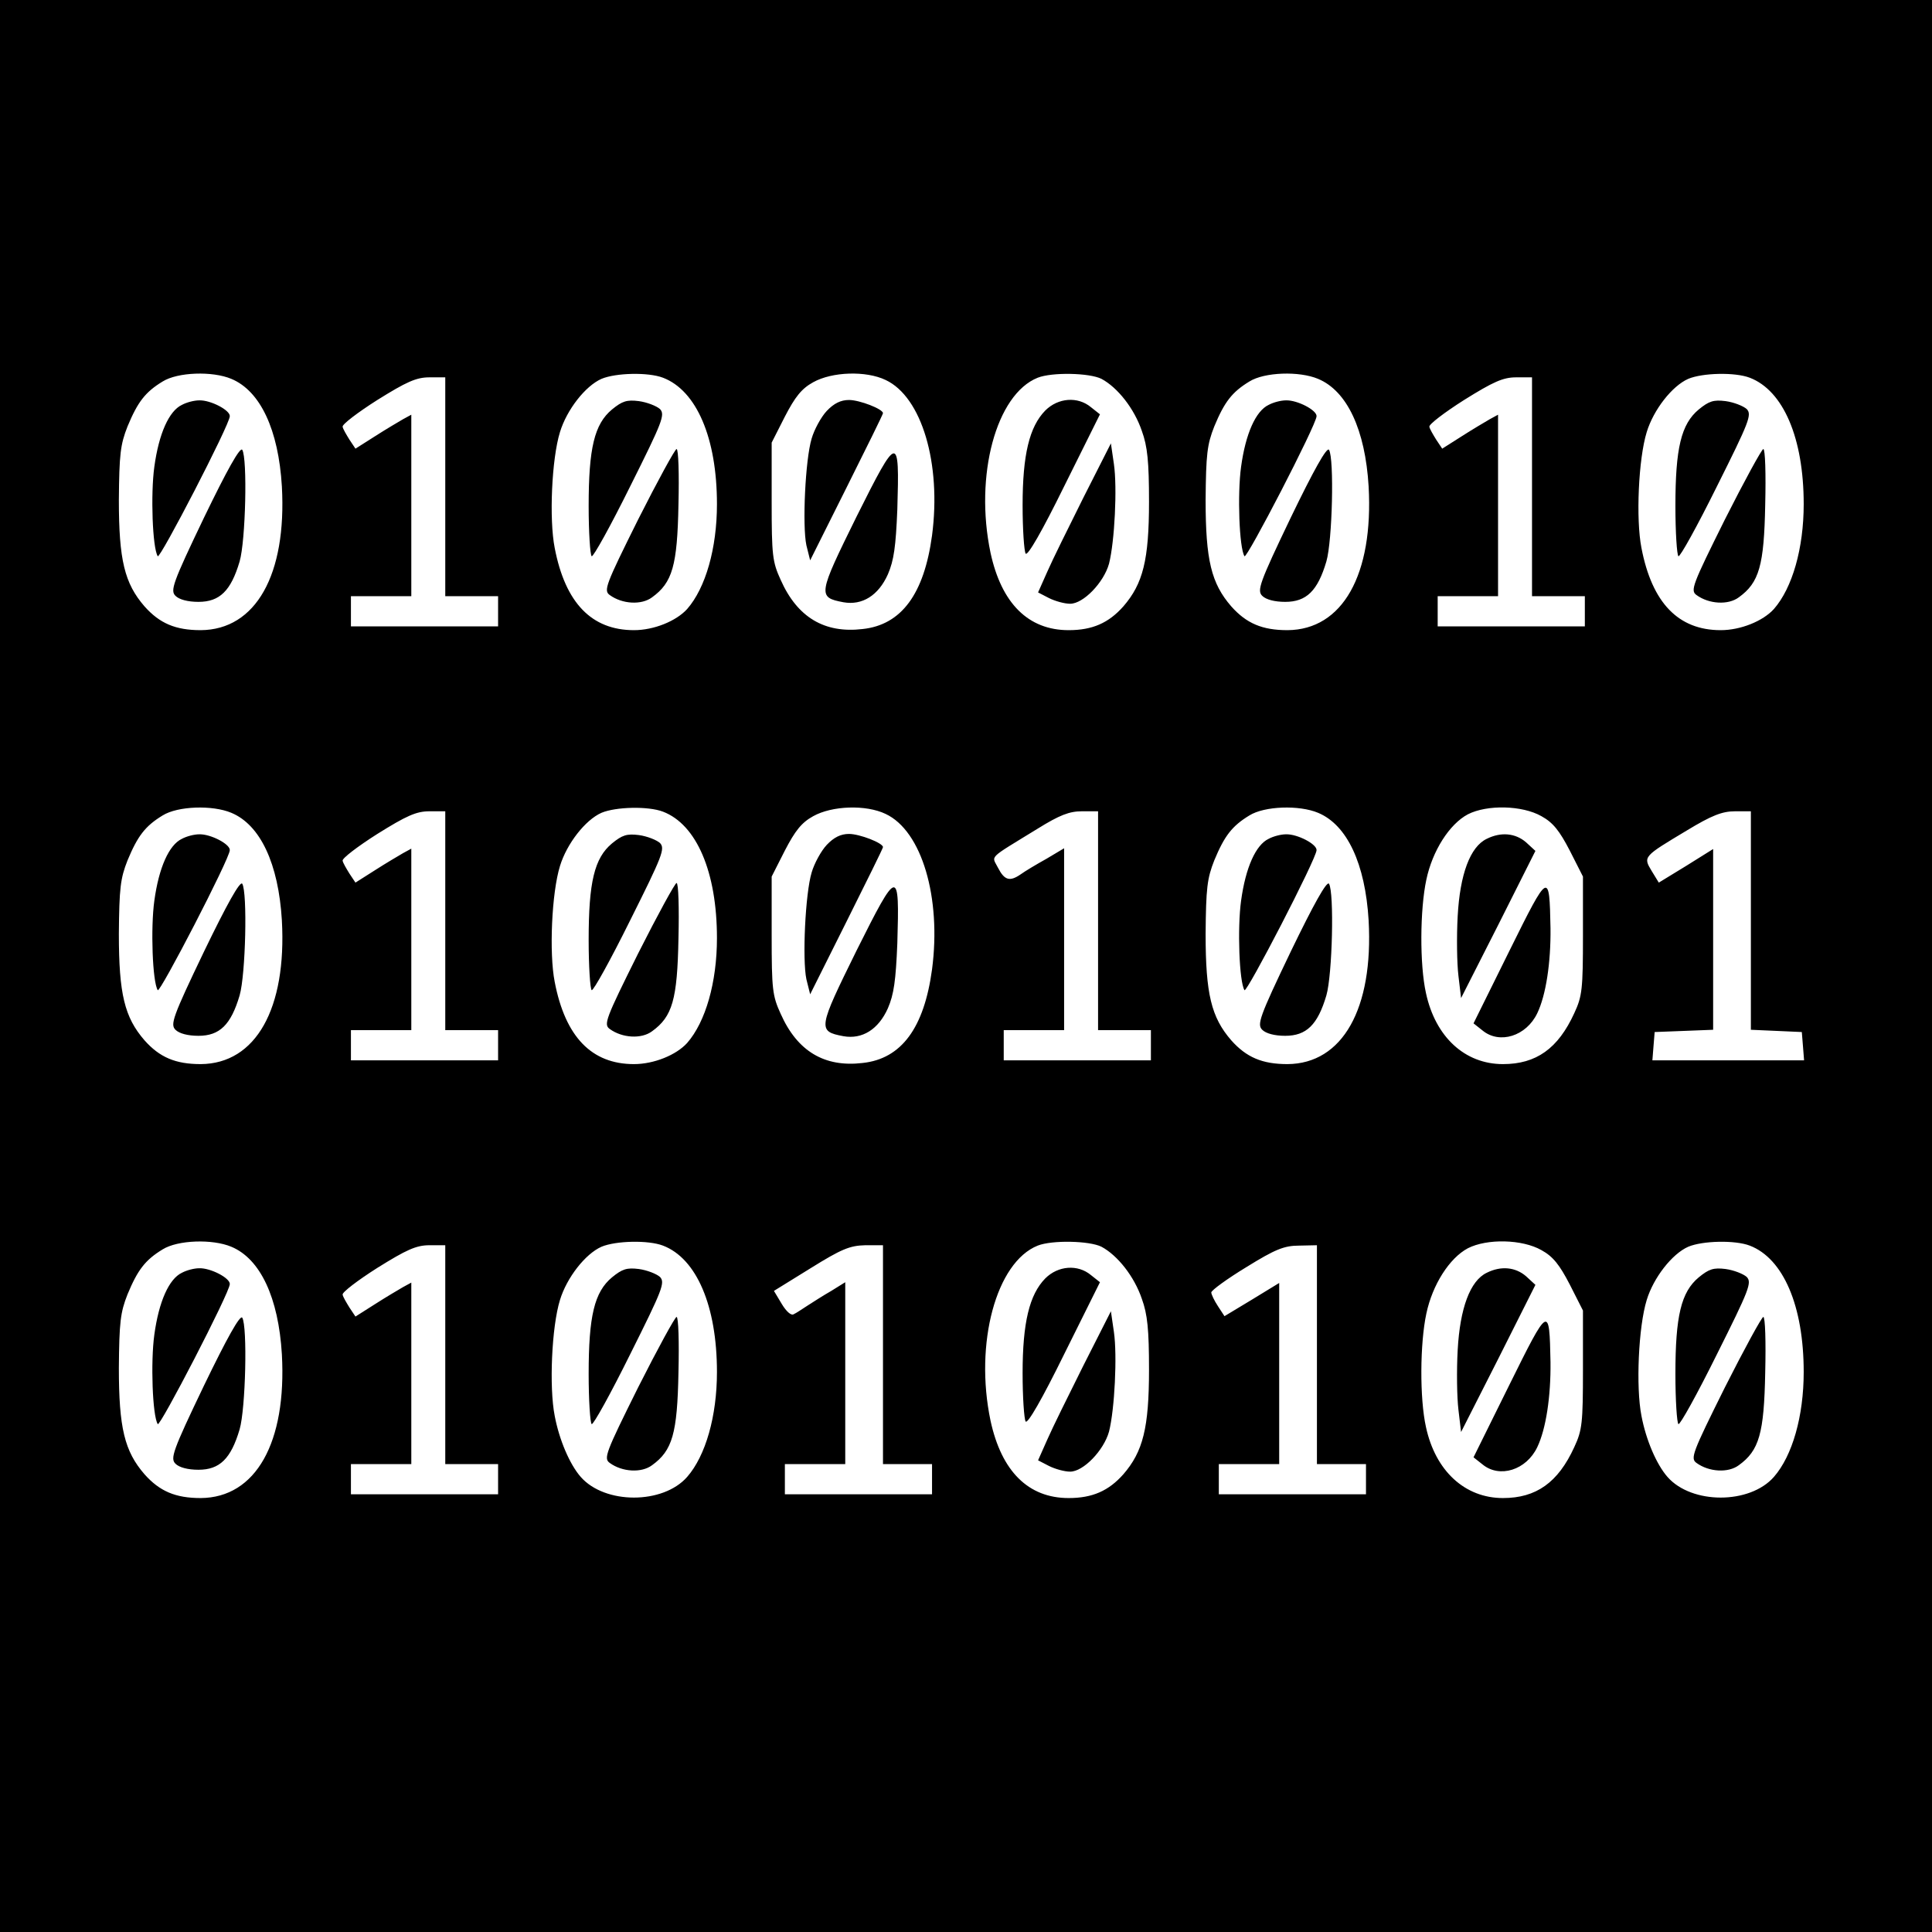
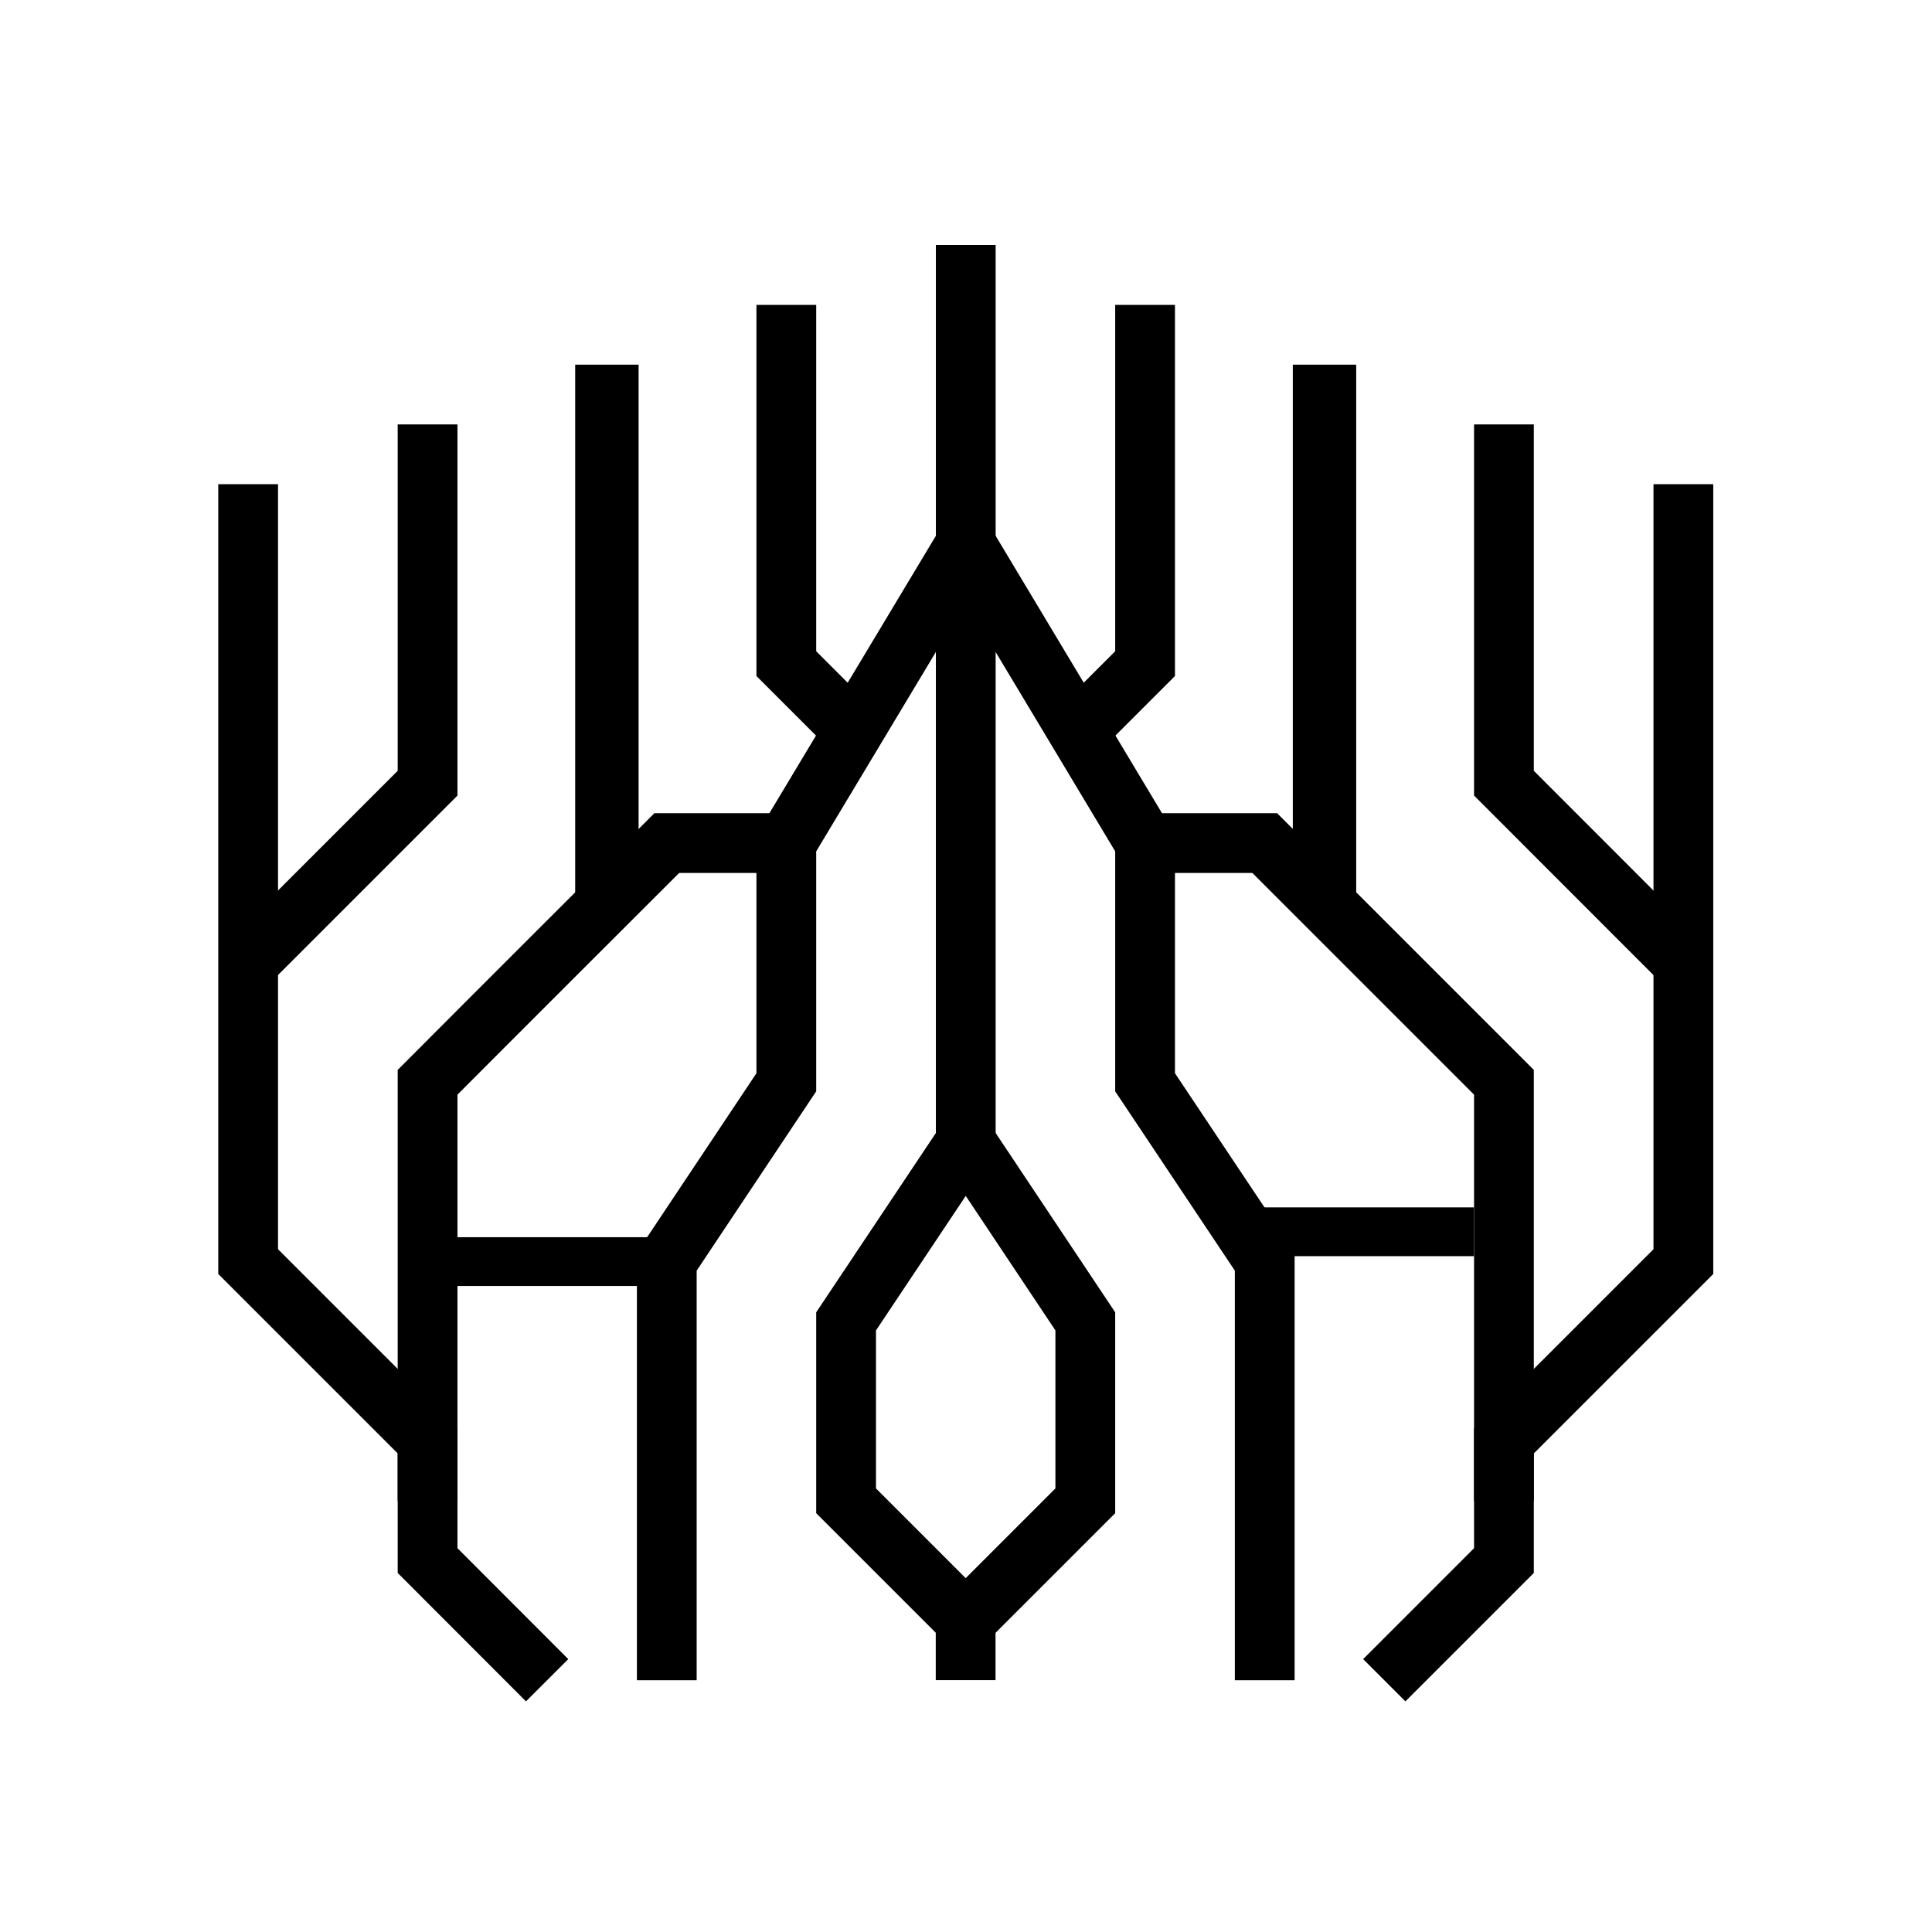
- <svg xmlns="http://www.w3.org/2000/svg" version="1" width="682.667" height="682.667" viewBox="0 0 512 512">
-   <path d="M0 256v256h512V0H0v256zm61.3-155.6c7.7 3.2 12.5 13.5 13.4 28.5 1.3 23.4-6.9 38-21.5 38.1-6.7 0-10.9-1.8-14.9-6.3-5.3-6.1-6.8-12.3-6.8-28.2.1-12.1.4-14.7 2.3-19.5 2.7-6.5 4.7-9.1 9.3-11.9 4-2.5 13.2-2.8 18.2-.7zm114.4-.3c8.9 3.4 14.3 16 14.3 33.5 0 11.7-3 22.2-7.9 27.8-2.9 3.2-8.8 5.6-14.1 5.6-11.2 0-18.2-7.2-21-21.8-1.5-7.6-.8-23.6 1.4-30.7 1.8-5.9 6.7-12.2 11-14.1 3.8-1.6 12.4-1.8 16.3-.3zm59 .6c9.6 4.5 14.8 22.2 12.3 41.2-2.1 15.5-8.1 23.7-18.4 24.8-10.1 1.2-17.3-3.1-21.7-13-2.2-4.8-2.4-6.5-2.4-20.8v-15.6l3.5-6.9c2.7-5.2 4.4-7.4 7.5-9.1 5-2.8 14-3.1 19.2-.6zm57.2-.3c4.3 2.3 8.7 7.9 10.7 13.8 1.5 4.1 1.9 8.2 1.9 18.8 0 15.4-1.6 21.7-6.8 27.7-3.9 4.4-8.2 6.3-14.5 6.3-10.7 0-17.8-7.1-20.7-20.5-4.3-20.5 1.5-42 12.5-46.4 3.8-1.5 13.7-1.3 16.9.3zm57.4 0c7.7 3.2 12.5 13.5 13.4 28.5 1.3 23.4-6.9 38-21.5 38.1-6.7 0-10.9-1.8-14.9-6.3-5.3-6.1-6.8-12.3-6.8-28.2.1-12.1.4-14.7 2.3-19.5 2.7-6.5 4.7-9.1 9.3-11.9 4-2.5 13.2-2.8 18.2-.7zm114.4-.3c8.9 3.4 14.3 16 14.3 33.5 0 11.7-3 22.2-7.9 27.8-2.9 3.2-8.8 5.6-14.1 5.6-11.2 0-18.2-7.2-21-21.8-1.5-7.6-.8-23.6 1.4-30.7 1.8-5.9 6.7-12.2 11-14.1 3.8-1.6 12.4-1.8 16.3-.3zM118 129v29h14v8H93v-8h16v-48.1l-2.2 1.2c-1.2.7-4.6 2.7-7.4 4.5l-5.2 3.3-1.6-2.4c-.8-1.3-1.7-2.8-1.8-3.4-.2-.6 4-3.8 9.2-7.1 7.7-4.8 10.3-6 13.8-6h4.2v29zm288 0v29h14v8h-39v-8h16v-48.1l-2.2 1.2c-1.2.7-4.6 2.7-7.4 4.5l-5.2 3.3-1.6-2.4c-.8-1.3-1.7-2.8-1.8-3.4-.2-.6 4-3.8 9.2-7.1 7.7-4.8 10.3-6 13.8-6h4.2v29zM61.3 215.4c7.7 3.2 12.5 13.5 13.4 28.5 1.3 23.4-6.9 38-21.5 38.1-6.7 0-10.9-1.8-14.9-6.3-5.3-6.1-6.8-12.3-6.8-28.2.1-12.1.4-14.7 2.3-19.5 2.7-6.5 4.7-9.1 9.3-11.9 4-2.5 13.2-2.8 18.2-.7zm114.4-.3c8.9 3.4 14.3 16 14.3 33.5 0 11.7-3 22.2-7.9 27.8-2.9 3.2-8.8 5.6-14.1 5.6-11.2 0-18.2-7.2-21-21.8-1.5-7.6-.8-23.6 1.4-30.7 1.8-5.9 6.7-12.2 11-14.1 3.8-1.6 12.4-1.8 16.3-.3zm59 .6c9.6 4.5 14.8 22.2 12.3 41.2-2.1 15.5-8.1 23.7-18.4 24.8-10.1 1.2-17.3-3.1-21.7-13-2.2-4.8-2.4-6.5-2.4-20.8v-15.6l3.5-6.9c2.7-5.2 4.4-7.4 7.5-9.1 5-2.8 14-3.1 19.2-.6zm114.6-.3c7.7 3.2 12.5 13.5 13.4 28.5 1.3 23.4-6.9 38-21.5 38.1-6.7 0-10.9-1.8-14.9-6.3-5.3-6.1-6.8-12.3-6.8-28.2.1-12.1.4-14.7 2.3-19.5 2.7-6.5 4.7-9.1 9.3-11.9 4-2.5 13.2-2.8 18.2-.7zm59.2.9c3.1 1.7 4.8 3.9 7.5 9.1l3.5 6.9v15.6c0 14.2-.2 16.1-2.3 20.6-4.3 9.4-10.1 13.5-18.9 13.5-10.1 0-17.9-7.2-20.4-18.8-1.7-7.6-1.6-22.2.1-30.1 1.6-7.6 6.1-14.7 11-17.3 5.1-2.6 14.4-2.4 19.5.5zM118 244v29h14v8H93v-8h16v-48.1l-2.2 1.2c-1.2.7-4.6 2.7-7.4 4.5l-5.2 3.3-1.6-2.4c-.8-1.3-1.7-2.8-1.8-3.4-.2-.6 4-3.8 9.2-7.1 7.7-4.8 10.3-6 13.8-6h4.2v29zm173 0v29h14v8h-39v-8h16v-48.2l-4.7 2.8c-2.7 1.5-5.7 3.3-6.8 4.1-2.9 2-4.3 1.6-6-1.7-1.7-3.4-3-2.1 10.5-10.4 5.8-3.6 8.4-4.6 11.7-4.6h4.3v29zm173 0v28.9l6.8.3 6.7.3.3 3.7.3 3.8h-40.2l.3-3.8.3-3.7 7.8-.3 7.7-.3V225l-7.2 4.5-7.2 4.4-1.9-3.1c-2.3-3.8-2.2-3.8 9.3-10.7 6.6-4 9.4-5.1 12.8-5.1h4.2v29zM61.3 330.4c7.7 3.2 12.5 13.5 13.4 28.5 1.3 23.4-6.9 38-21.5 38.1-6.7 0-10.9-1.8-14.9-6.3-5.3-6.1-6.8-12.3-6.8-28.2.1-12.1.4-14.7 2.3-19.5 2.7-6.5 4.7-9.1 9.3-11.9 4-2.5 13.2-2.8 18.2-.7zm114.4-.3c8.9 3.4 14.3 16 14.3 33.5 0 11.7-3 22.2-7.9 27.8-6.4 7.3-21.8 7.3-28.2 0-2.9-3.3-5.7-9.8-6.9-16.2-1.5-7.6-.8-23.6 1.4-30.7 1.8-5.9 6.7-12.2 11-14.1 3.8-1.6 12.4-1.8 16.3-.3zm116.2.3c4.3 2.3 8.7 7.9 10.7 13.8 1.5 4.1 1.9 8.2 1.9 18.8 0 15.4-1.6 21.7-6.8 27.7-3.9 4.4-8.2 6.3-14.5 6.3-10.7 0-17.8-7.1-20.7-20.5-4.3-20.5 1.5-42 12.5-46.4 3.8-1.5 13.7-1.3 16.9.3zm116.6.9c3.1 1.7 4.8 3.9 7.5 9.1l3.5 6.9v15.6c0 14.2-.2 16.1-2.3 20.6-4.3 9.4-10.1 13.5-18.9 13.5-10.1 0-17.9-7.2-20.4-18.8-1.7-7.6-1.6-22.2.1-30.1 1.6-7.6 6.1-14.7 11-17.3 5.1-2.6 14.4-2.4 19.5.5zm55.2-1.2c8.9 3.4 14.3 16 14.3 33.5 0 11.7-3 22.2-7.9 27.8-6.4 7.3-21.8 7.3-28.2 0-2.9-3.3-5.7-9.8-6.9-16.2-1.5-7.6-.8-23.6 1.4-30.7 1.8-5.9 6.7-12.2 11-14.1 3.8-1.6 12.4-1.8 16.3-.3zM118 359v29h14v8H93v-8h16v-48.1l-2.2 1.2c-1.2.7-4.6 2.7-7.4 4.5l-5.2 3.3-1.6-2.4c-.8-1.3-1.7-2.8-1.8-3.4-.2-.6 4-3.8 9.2-7.1 7.7-4.8 10.3-6 13.8-6h4.2v29zm116 0v29h13v8h-39v-8h16v-48.2l-3.7 2.3c-2.1 1.2-4.9 3-6.3 3.9-1.4.9-3 2-3.7 2.3-.6.4-1.9-.7-3.1-2.7l-2.1-3.5 9.7-6c8.2-5.1 10.4-6 14.5-6.1h4.7v29zm115 0v29h13v8h-39v-8h16v-48l-7.2 4.4-7.3 4.4-1.7-2.6c-1-1.5-1.8-3.2-1.8-3.7.1-.6 4.2-3.6 9.3-6.7 7.6-4.7 10-5.7 14-5.7l4.7-.1v29z" />
-   <path d="M48.2 107.3c-3.4 1.6-6.1 7.6-7.3 16.4-1 7.2-.5 21.5.9 23.7.5 1 19.1-34.9 19.1-37.1.1-1.6-5.1-4.3-8.1-4.2-1.3 0-3.3.5-4.6 1.2zM54.1 137.1c-8.4 17.5-9 19.4-7.6 20.8 1 1 3.3 1.6 6.1 1.6 5.6 0 8.6-2.9 10.9-10.7 1.6-5.5 2.1-27.3.7-29.6-.6-.8-4.1 5.5-10.1 17.9zM162.2 108.5c-4.7 3.9-6.2 10.3-6.2 25.6 0 7 .4 13 .8 13.3.4.3 5-8 10.2-18.5 8.6-17.2 9.3-19 7.9-20.5-.9-.8-3.4-1.8-5.6-2.1-3.2-.4-4.4 0-7.1 2.2zM169.1 137.7c-8.6 17.3-9.2 18.8-7.5 20 3.3 2.4 8.4 2.7 11.2.6 5.4-3.9 6.7-8.4 7-24.6.2-8.1 0-14.7-.5-14.7-.4 0-5 8.4-10.2 18.7zM219.1 108.9c-1.5 1.6-3.3 4.9-4 7.3-1.7 5.6-2.5 23.1-1.4 28.3l1 4 9.6-19.2c5.3-10.6 9.7-19.5 9.7-19.8 0-1.1-6.2-3.5-9-3.5-2.2 0-4 .9-5.9 2.9zM227 136.9c-10.2 20.7-10.4 21.4-3.5 22.7 5 .9 9.3-1.8 11.8-7.4 1.6-3.7 2.1-7.4 2.5-17.2.6-20.1.2-20.1-10.8 1.9zM277 108.8c-4.2 4.3-6 11.7-6 25.1 0 6.4.4 12.1.8 12.8.5.8 4.4-6 10.2-17.8l9.5-19.1-2.4-1.9c-3.5-2.9-8.7-2.5-12.1.9zM287.1 131.9c-3.9 7.8-8.3 16.7-9.6 19.7l-2.4 5.4 2.9 1.5c1.6.8 4.1 1.5 5.6 1.5 3.5 0 8.9-5.6 10.3-10.6 1.5-5.9 2.2-20.2 1.3-26.4l-.8-5.5-7.3 14.4zM336.2 107.3c-3.4 1.6-6.1 7.6-7.3 16.4-1 7.2-.5 21.5.9 23.7.5 1 19.1-34.9 19.1-37.1.1-1.6-5.1-4.3-8.1-4.2-1.3 0-3.3.5-4.6 1.2zM342.1 137.1c-8.4 17.5-9 19.4-7.6 20.8 1 1 3.3 1.6 6.1 1.6 5.6 0 8.6-2.9 10.9-10.7 1.6-5.5 2.1-27.3.7-29.6-.6-.8-4.1 5.5-10.1 17.9zM450.2 108.5c-4.7 3.9-6.2 10.3-6.2 25.6 0 7 .4 13 .8 13.3.4.3 5-8 10.2-18.5 8.6-17.2 9.3-19 7.9-20.5-.9-.8-3.4-1.8-5.6-2.1-3.2-.4-4.4 0-7.1 2.2zM457.1 137.7c-8.6 17.3-9.2 18.8-7.5 20 3.3 2.4 8.4 2.7 11.2.6 5.4-3.9 6.7-8.4 7-24.6.2-8.1 0-14.7-.5-14.7-.4 0-5 8.4-10.2 18.7zM48.2 222.3c-3.4 1.6-6.1 7.6-7.3 16.4-1 7.2-.5 21.5.9 23.7.5 1 19.1-34.9 19.1-37.1.1-1.6-5.1-4.3-8.1-4.2-1.3 0-3.3.5-4.6 1.2zM54.1 252.1c-8.4 17.5-9 19.4-7.6 20.8 1 1 3.3 1.6 6.1 1.6 5.6 0 8.6-2.9 10.9-10.7 1.6-5.5 2.1-27.3.7-29.6-.6-.8-4.1 5.5-10.1 17.9zM162.2 223.5c-4.7 3.9-6.2 10.3-6.2 25.6 0 7 .4 13 .8 13.3.4.3 5-8 10.2-18.5 8.6-17.2 9.3-19 7.9-20.5-.9-.8-3.4-1.8-5.6-2.1-3.2-.4-4.4 0-7.1 2.2zM169.1 252.7c-8.6 17.3-9.2 18.8-7.5 20 3.3 2.4 8.4 2.7 11.2.6 5.4-3.9 6.7-8.4 7-24.6.2-8.1 0-14.7-.5-14.7-.4 0-5 8.4-10.2 18.7zM219.1 223.9c-1.5 1.6-3.3 4.9-4 7.3-1.7 5.6-2.5 23.1-1.4 28.3l1 4 9.6-19.2c5.3-10.6 9.7-19.5 9.7-19.8 0-1.1-6.2-3.5-9-3.5-2.2 0-4 .9-5.9 2.9zM227 251.9c-10.2 20.7-10.4 21.4-3.5 22.7 5 .9 9.3-1.8 11.8-7.4 1.6-3.7 2.1-7.4 2.5-17.2.6-20.1.2-20.1-10.8 1.9zM336.2 222.3c-3.4 1.6-6.1 7.6-7.3 16.4-1 7.2-.5 21.5.9 23.7.5 1 19.1-34.9 19.1-37.1.1-1.6-5.1-4.3-8.1-4.2-1.3 0-3.3.5-4.6 1.2zM342.1 252.1c-8.4 17.5-9 19.4-7.6 20.8 1 1 3.3 1.6 6.1 1.6 5.6 0 8.6-2.9 10.9-10.7 1.6-5.5 2.1-27.3.7-29.6-.6-.8-4.1 5.5-10.1 17.9zM394 222.3c-4.4 2.1-7.1 9.4-7.7 20.5-.3 5.4-.2 12.5.2 15.8l.7 5.9 9.9-19.5 9.8-19.5-2.5-2.3c-2.8-2.4-6.6-2.8-10.4-.9zM400 252l-9.5 19.2 2.4 1.9c4.5 3.7 11.6 1.5 14.5-4.6 2.3-4.8 3.6-13.4 3.5-22.5-.3-15.2-.4-15.2-10.9 6zM48.2 337.3c-3.4 1.6-6.1 7.6-7.3 16.4-1 7.2-.5 21.5.9 23.7.5 1 19.1-34.9 19.1-37.1.1-1.6-5.1-4.3-8.1-4.2-1.3 0-3.3.5-4.6 1.2zM54.1 367.1c-8.4 17.5-9 19.4-7.6 20.8 1 1 3.3 1.6 6.1 1.6 5.6 0 8.6-2.9 10.9-10.7 1.6-5.5 2.1-27.3.7-29.6-.6-.8-4.1 5.5-10.1 17.9zM162.2 338.5c-4.7 3.9-6.2 10.3-6.2 25.6 0 7 .4 13 .8 13.3.4.3 5-8 10.2-18.5 8.6-17.2 9.3-19 7.9-20.5-.9-.8-3.4-1.8-5.6-2.1-3.2-.4-4.4 0-7.1 2.2zM169.1 367.7c-8.6 17.3-9.2 18.8-7.5 20 3.3 2.4 8.4 2.7 11.2.6 5.4-3.9 6.7-8.4 7-24.6.2-8.1 0-14.7-.5-14.7-.4 0-5 8.4-10.2 18.7zM277 338.8c-4.2 4.3-6 11.7-6 25.1 0 6.4.4 12.1.8 12.8.5.8 4.4-6 10.2-17.8l9.5-19.1-2.4-1.9c-3.5-2.9-8.7-2.5-12.1.9zM287.1 361.9c-3.9 7.8-8.3 16.7-9.6 19.7l-2.4 5.4 2.9 1.5c1.6.8 4.1 1.5 5.6 1.5 3.5 0 8.9-5.6 10.3-10.6 1.5-5.9 2.2-20.2 1.3-26.4l-.8-5.5-7.3 14.4zM394 337.3c-4.4 2.1-7.1 9.4-7.7 20.5-.3 5.4-.2 12.5.2 15.8l.7 5.9 9.9-19.5 9.8-19.5-2.5-2.3c-2.8-2.4-6.6-2.8-10.4-.9zM400 367l-9.5 19.2 2.4 1.9c4.5 3.7 11.6 1.5 14.5-4.6 2.3-4.8 3.6-13.4 3.5-22.5-.3-15.2-.4-15.2-10.9 6zM450.2 338.5c-4.7 3.9-6.2 10.3-6.2 25.6 0 7 .4 13 .8 13.3.4.3 5-8 10.2-18.5 8.6-17.2 9.3-19 7.9-20.5-.9-.8-3.4-1.8-5.6-2.1-3.2-.4-4.4 0-7.1 2.2zM457.1 367.7c-8.6 17.3-9.2 18.8-7.5 20 3.3 2.4 8.4 2.7 11.2.6 5.4-3.9 6.7-8.4 7-24.6.2-8.1 0-14.7-.5-14.7-.4 0-5 8.4-10.2 18.7z" />
+ <svg xmlns="http://www.w3.org/2000/svg" width="32" height="32" viewBox="0 0 16 16" version="1.1" id="svg5">
+   <defs id="defs2" />
+   <path style="display:inline;fill:none;stroke:#000000;stroke-width:0.495;stroke-linecap:butt;stroke-linejoin:miter;stroke-miterlimit:4;stroke-dasharray:none;stroke-opacity:1" d="M 7.998,2.029 V 9.458 L 7.007,10.943 v 1.486 l 0.99,0.99 v 0.495" id="path1456" />
+   <path style="display:inline;fill:none;stroke:#000000;stroke-width:0.495;stroke-linecap:butt;stroke-linejoin:miter;stroke-miterlimit:4;stroke-dasharray:none;stroke-opacity:1" d="M 7.998,9.458 8.988,10.943 v 1.486 l -0.99,0.99" id="path1524" />
+   <path style="display:inline;fill:none;stroke:#000000;stroke-width:0.495;stroke-linecap:butt;stroke-linejoin:miter;stroke-miterlimit:4;stroke-dasharray:none;stroke-opacity:1" d="M 5.522,13.915 V 10.448 L 6.512,8.963 V 6.982 L 7.998,4.506" id="path3458" />
+   <path style="display:inline;fill:none;stroke:#000000;stroke-width:0.495;stroke-linecap:butt;stroke-linejoin:miter;stroke-miterlimit:4;stroke-dasharray:none;stroke-opacity:1" d="M 10.474,13.915 V 10.448 L 9.483,8.963 V 6.982 L 7.998,4.506" id="path3460" />
+   <path style="display:inline;fill:none;stroke:#000000;stroke-width:0.495;stroke-linecap:butt;stroke-linejoin:miter;stroke-miterlimit:4;stroke-dasharray:none;stroke-opacity:1" d="M 3.541,12.429 V 8.963 L 4.036,8.467 4.531,7.972 5.522,6.982 l 0.99,-1e-7" id="path3619" />
+   <path style="display:inline;fill:none;stroke:#000000;stroke-width:0.495;stroke-linecap:butt;stroke-linejoin:miter;stroke-miterlimit:4;stroke-dasharray:none;stroke-opacity:1" d="M 12.455,12.429 V 8.963 L 11.959,8.467 11.464,7.972 10.474,6.982 H 9.483" id="path3621" />
+   <path style="display:inline;fill:none;stroke:#000000;stroke-width:0.404;stroke-linecap:butt;stroke-linejoin:miter;stroke-miterlimit:4;stroke-dasharray:none;stroke-opacity:1" d="M 5.522,10.448 H 3.541" id="path3623" />
+   <path style="display:inline;fill:none;stroke:#000000;stroke-width:0.404;stroke-linecap:butt;stroke-linejoin:miter;stroke-miterlimit:4;stroke-dasharray:none;stroke-opacity:1" d="m 10.226,10.201 h 1.981" id="path3625" />
+   <path style="display:inline;fill:none;stroke:#000000;stroke-width:0.495;stroke-linecap:butt;stroke-linejoin:miter;stroke-miterlimit:4;stroke-dasharray:none;stroke-opacity:1" d="M 8.988,5.991 9.483,5.496 V 2.525" id="path3670" />
+   <path style="display:inline;fill:none;stroke:#000000;stroke-width:0.495;stroke-linecap:butt;stroke-linejoin:miter;stroke-miterlimit:4;stroke-dasharray:none;stroke-opacity:1" d="M 7.007,5.991 6.512,5.496 V 2.525" id="path3672" />
+   <path style="display:inline;fill:none;stroke:#000000;stroke-width:0.495;stroke-linecap:butt;stroke-linejoin:miter;stroke-miterlimit:4;stroke-dasharray:none;stroke-opacity:1" d="M 11.464,13.915 12.455,12.924 v -0.99 l 1.486,-1.486 V 4.01" id="path4789" />
+   <path style="display:inline;fill:none;stroke:#000000;stroke-width:0.495;stroke-linecap:butt;stroke-linejoin:miter;stroke-miterlimit:4;stroke-dasharray:none;stroke-opacity:1" d="M 4.531,13.915 3.541,12.924 V 11.934 L 2.055,10.448 V 4.01" id="path5224" />
+   <path style="display:inline;fill:none;fill-opacity:1;stroke:#000000;stroke-width:0.525;stroke-linecap:butt;stroke-linejoin:miter;stroke-miterlimit:4;stroke-dasharray:none;stroke-opacity:1" d="M 5.026,7.477 V 3.02" id="path20342" />
+   <path style="display:inline;fill:none;fill-opacity:1;stroke:#000000;stroke-width:0.525;stroke-linecap:butt;stroke-linejoin:miter;stroke-miterlimit:4;stroke-dasharray:none;stroke-opacity:1" d="M 10.969,7.477 V 3.02" id="path20410" />
+   <path style="display:inline;fill:none;fill-opacity:1;stroke:#000000;stroke-width:0.495;stroke-linecap:butt;stroke-linejoin:miter;stroke-miterlimit:4;stroke-dasharray:none;stroke-opacity:1" d="M 2.055,7.972 3.541,6.486 V 3.515" id="path20544" />
+   <path style="display:inline;fill:none;fill-opacity:1;stroke:#000000;stroke-width:0.495;stroke-linecap:butt;stroke-linejoin:miter;stroke-miterlimit:4;stroke-dasharray:none;stroke-opacity:1" d="M 13.94,7.972 12.455,6.486 V 3.515" id="path20546" />
</svg>
